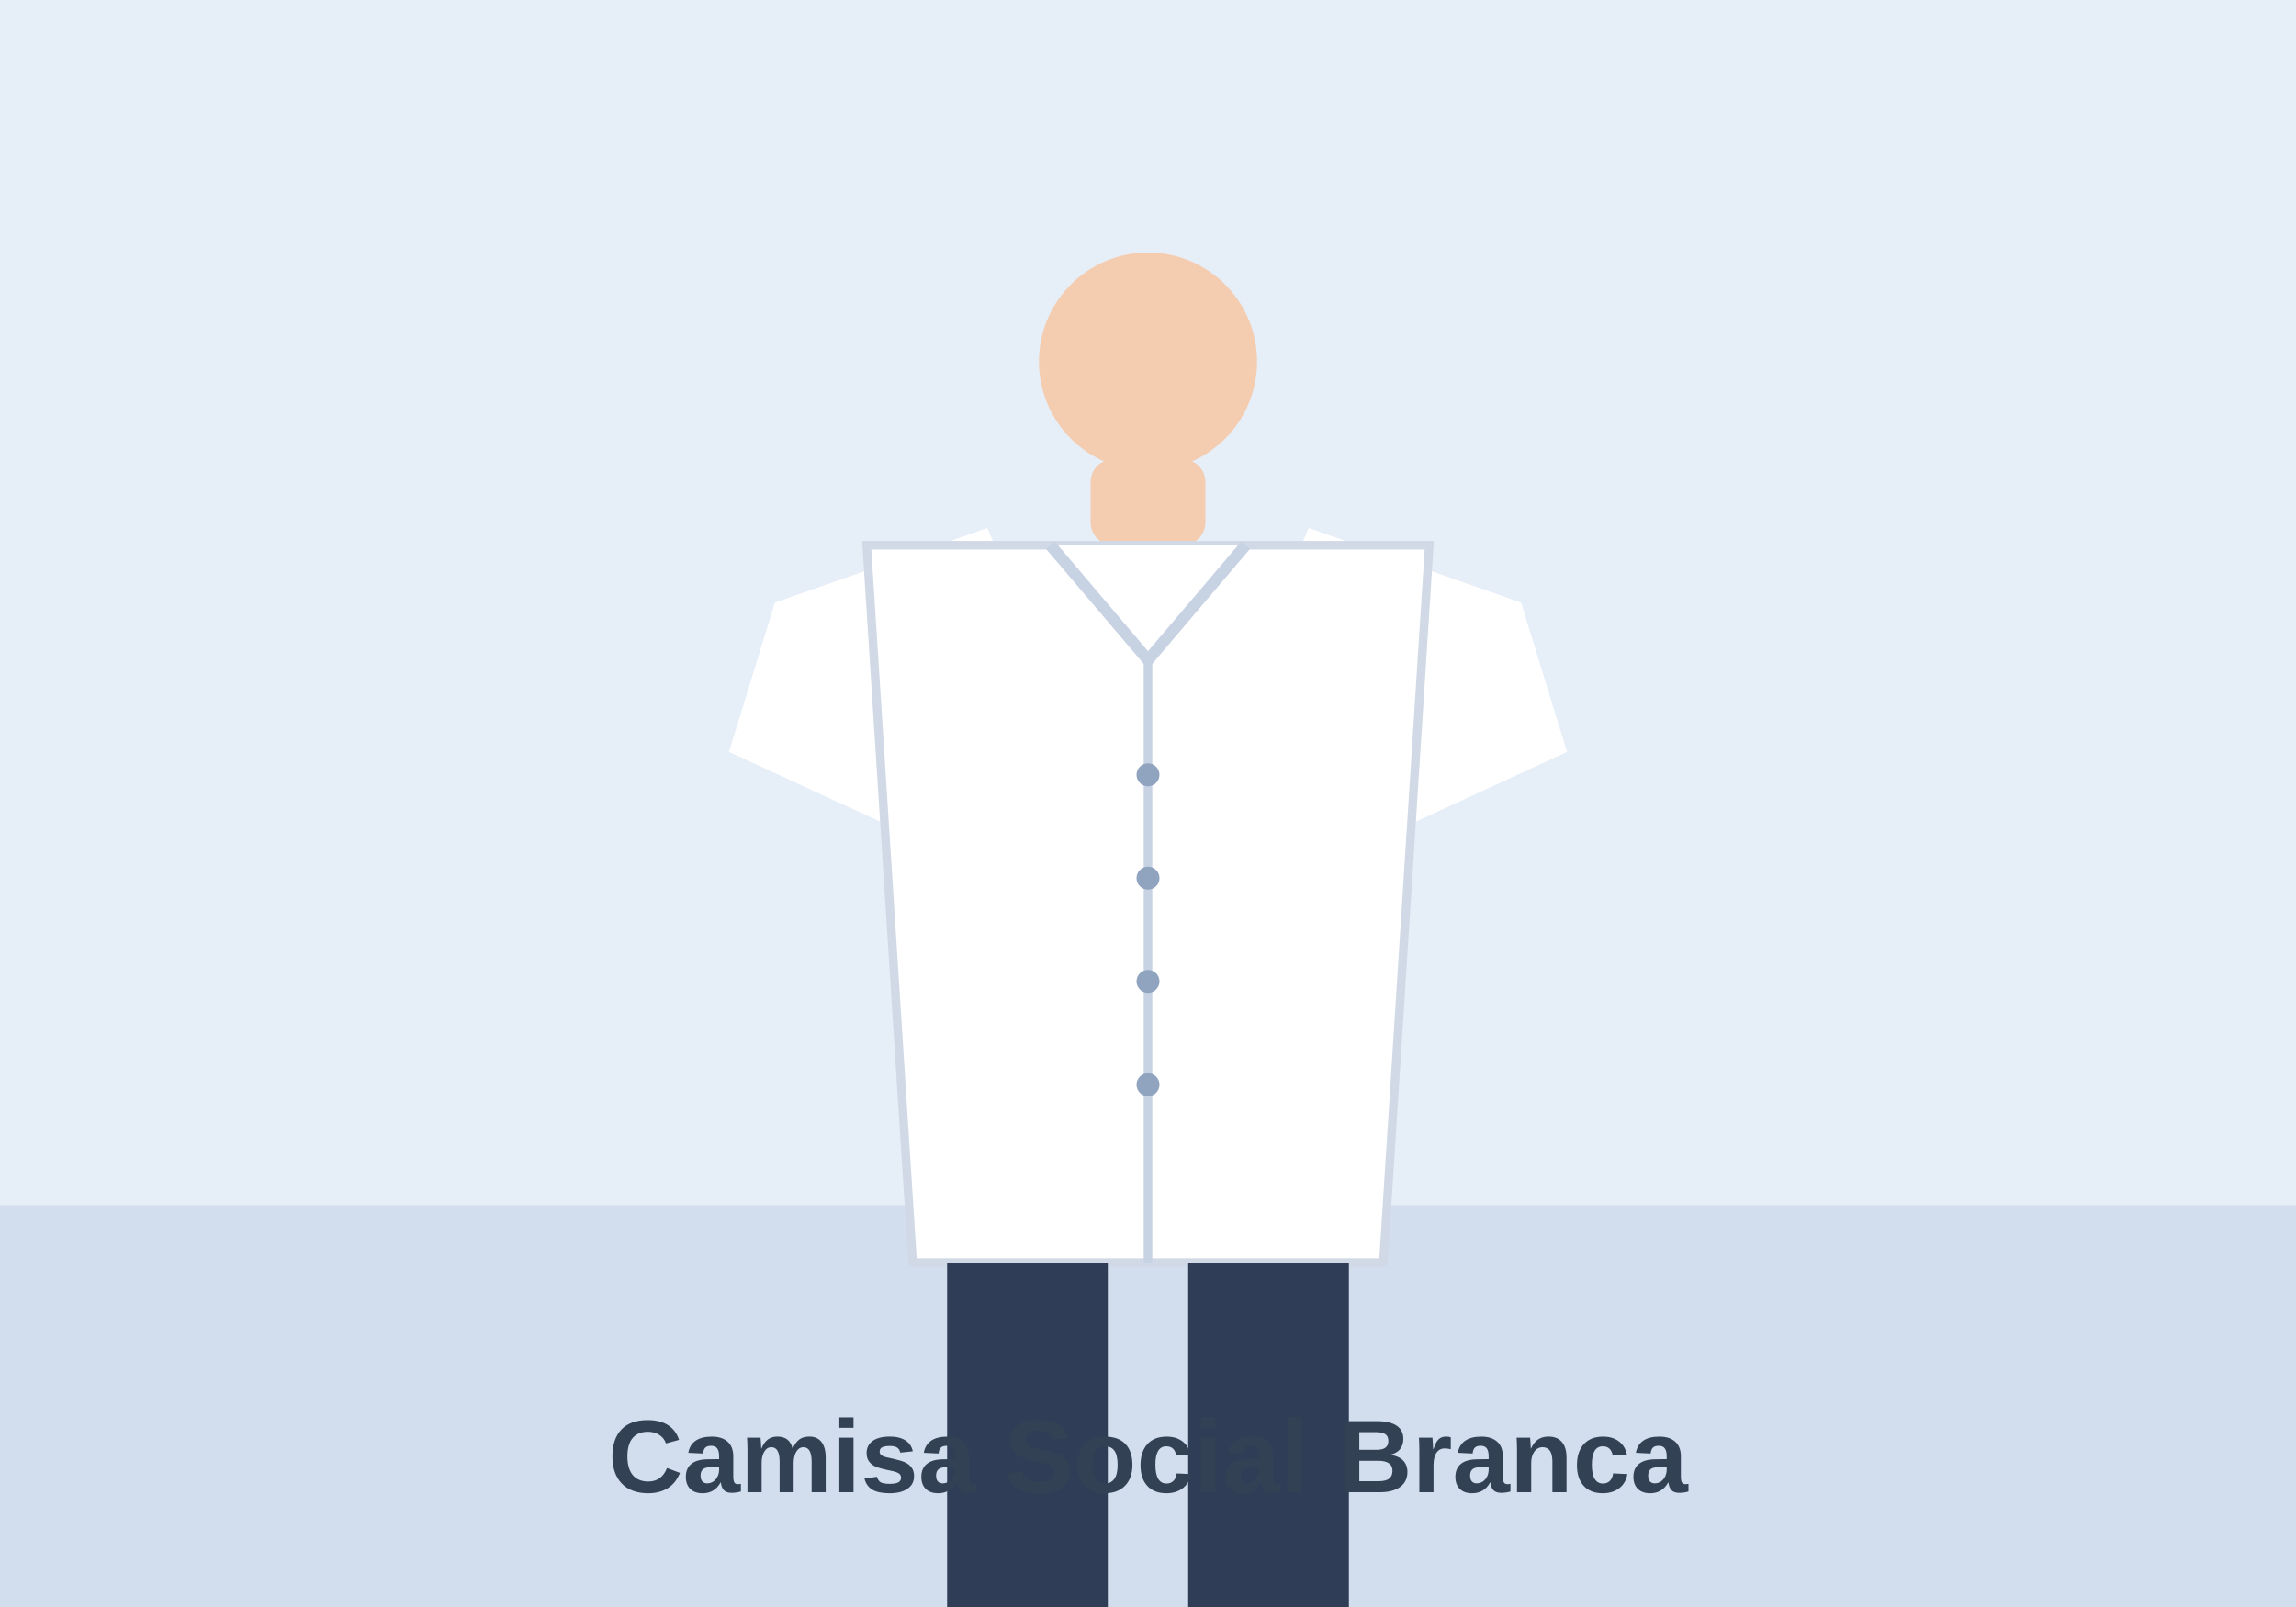
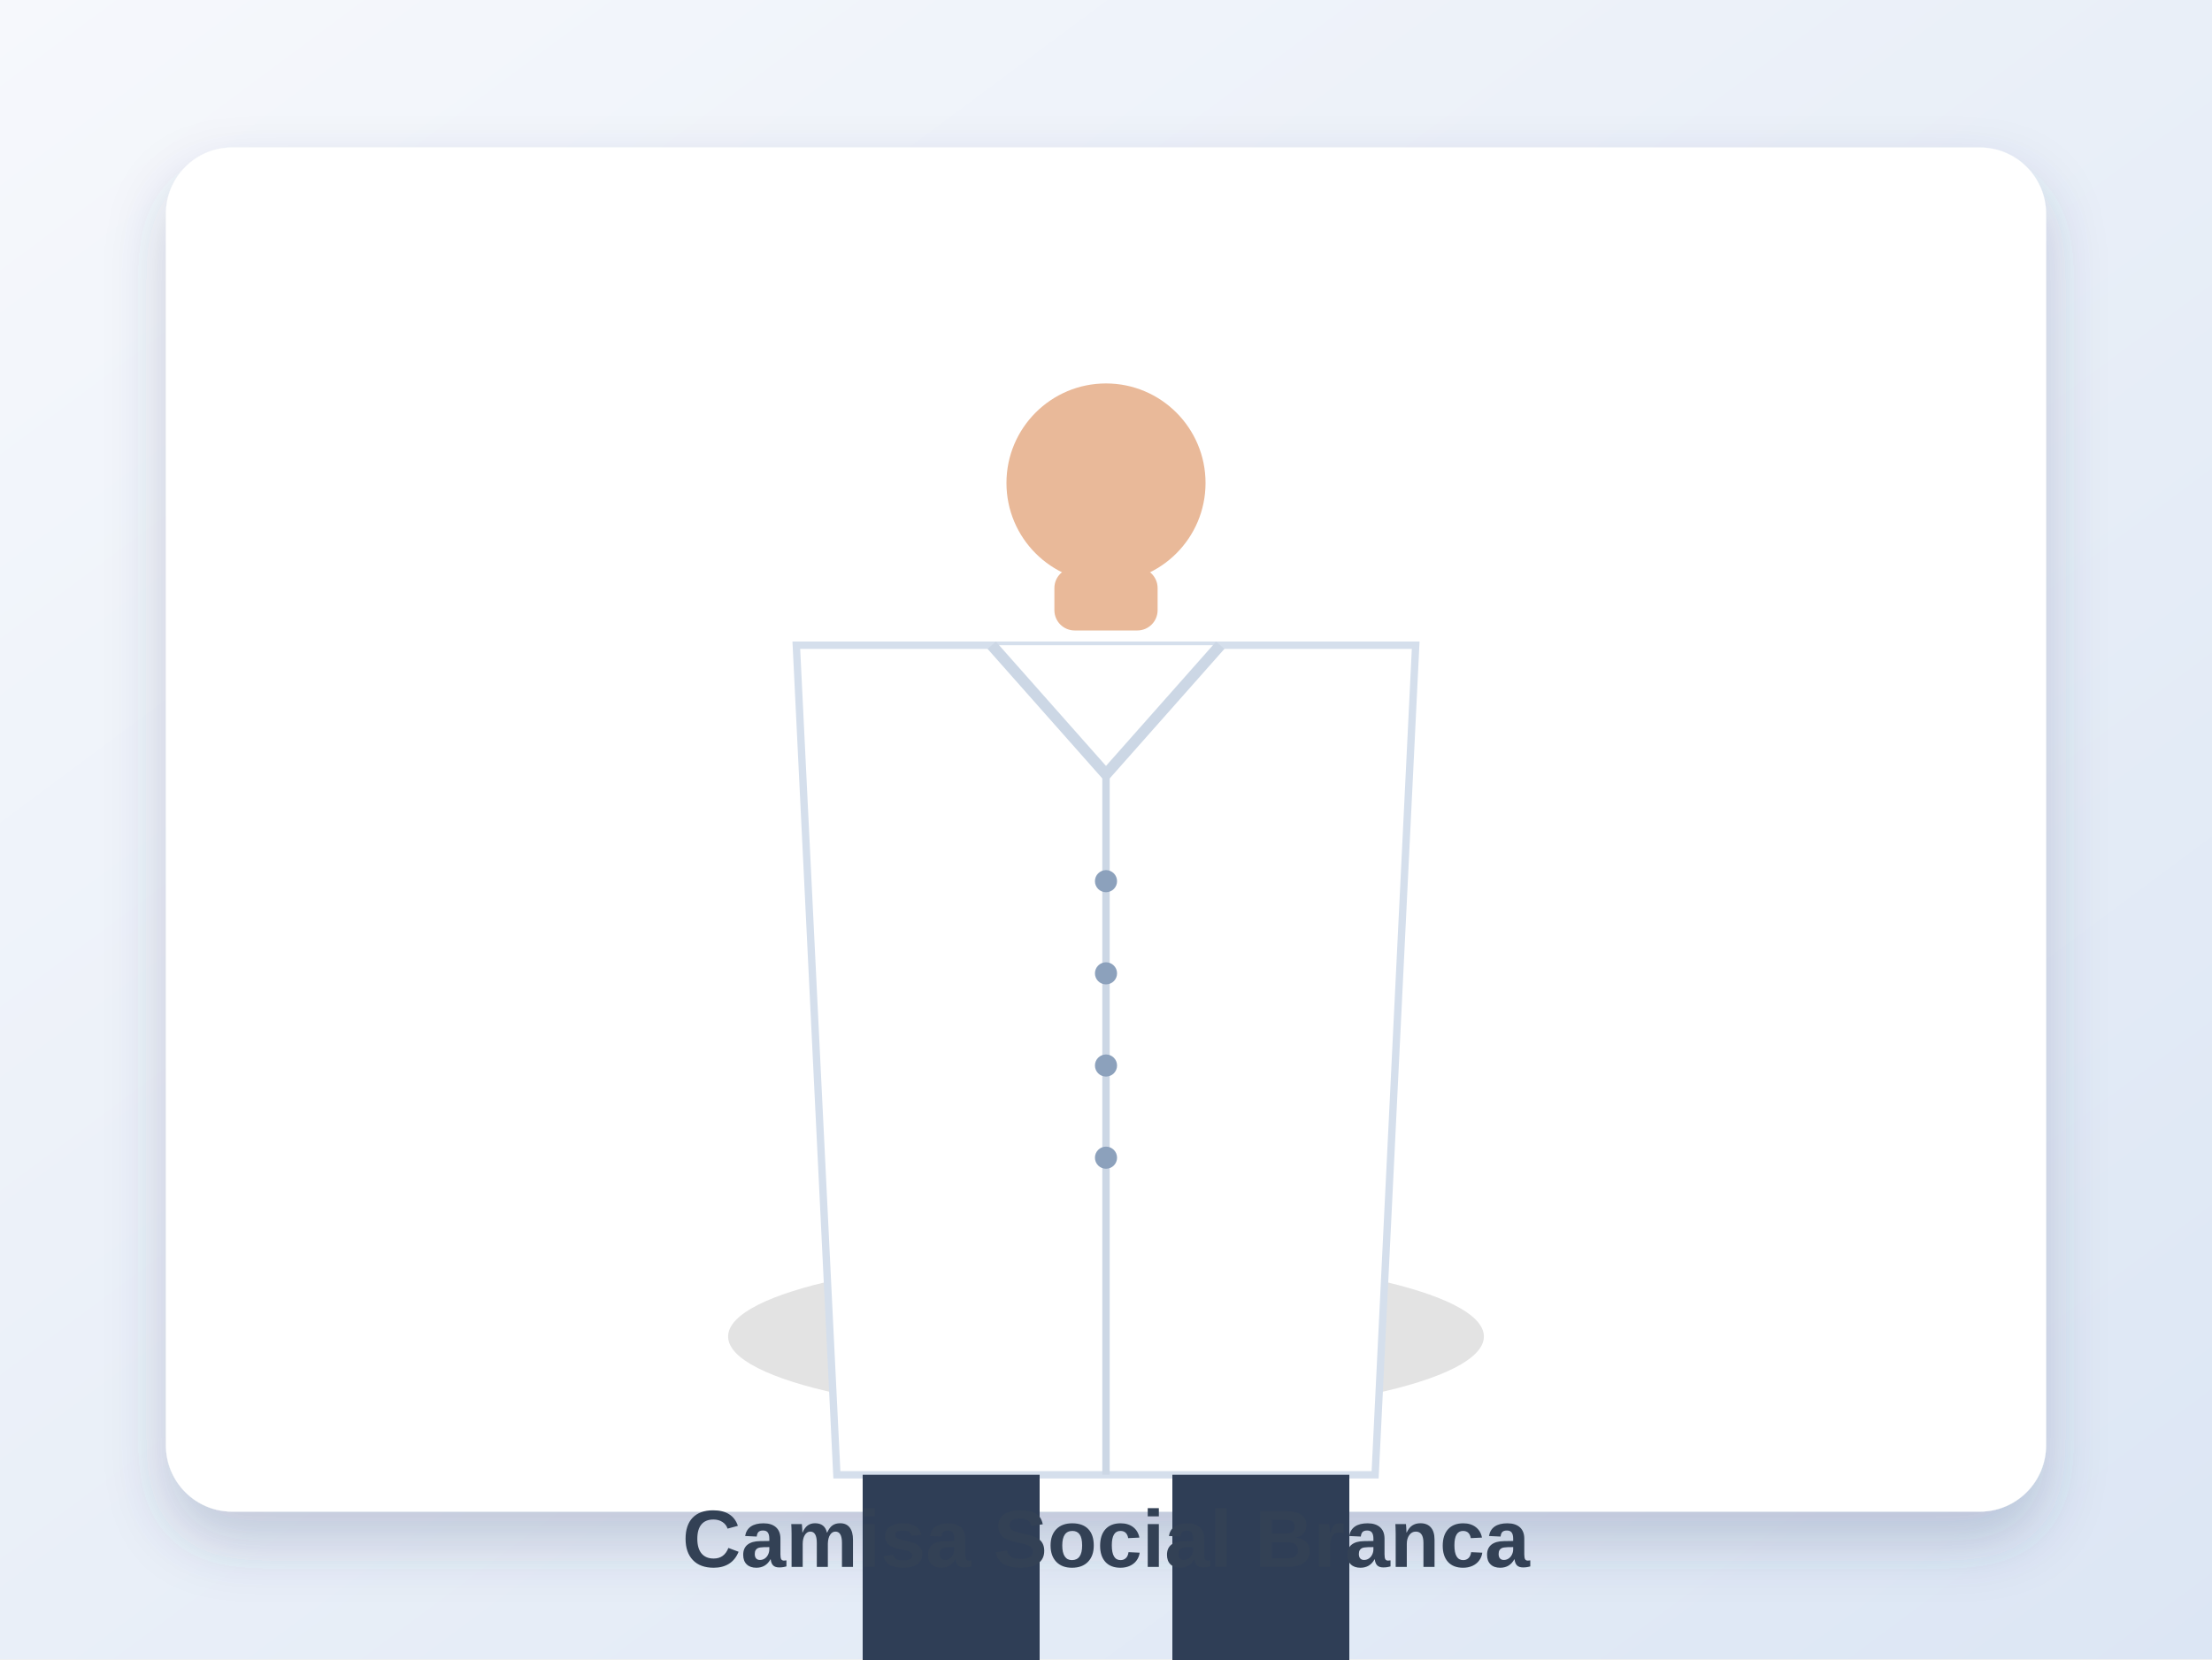
- <svg xmlns="http://www.w3.org/2000/svg" width="800" height="560" viewBox="0 0 800 560">
-   <rect width="800" height="560" fill="#e6eef8" />
-   <rect x="0" y="420" width="800" height="140" fill="#d2deee" />
-   <g transform="translate(400 84)">
-     <circle cx="0" cy="42" r="38" fill="#f4ccb0" />
-     <rect x="-20" y="76" width="40" height="30" rx="8" fill="#f4ccb0" />
-     <path d="M-130 126 L-56 100 L-32 156 L-68 214 L-146 178 Z" fill="#ffffff" />
-     <path d="M130 126 L56 100 L32 156 L68 214 L146 178 Z" fill="#ffffff" />
-     <path d="M-98 106 L98 106 L82 356 L-82 356 Z" fill="#ffffff" stroke="#d1d9e6" stroke-width="3" />
-     <path d="M-34 106 L0 146 L34 106" fill="#ffffff" stroke="#c7d2e3" stroke-width="4" />
-     <line x1="0" y1="146" x2="0" y2="356" stroke="#c7d2e3" stroke-width="3" />
-     <circle cx="0" cy="186" r="4" fill="#90a4bf" />
-     <circle cx="0" cy="222" r="4" fill="#90a4bf" />
-     <circle cx="0" cy="258" r="4" fill="#90a4bf" />
-     <circle cx="0" cy="294" r="4" fill="#90a4bf" />
-     <rect x="-70" y="356" width="56" height="164" fill="#2f3e56" />
-     <rect x="14" y="356" width="56" height="164" fill="#2f3e56" />
+ <svg xmlns="http://www.w3.org/2000/svg" width="1200" height="900" viewBox="0 0 1200 900">
+   <defs>
+     <linearGradient id="bg" x1="0" y1="0" x2="1" y2="1">
+       <stop offset="0%" stop-color="#f6f8fc" />
+       <stop offset="100%" stop-color="#dce6f4" />
+     </linearGradient>
+     <filter id="shadow" x="-30%" y="-30%" width="160%" height="170%">
+       <feDropShadow dx="0" dy="16" stdDeviation="16" flood-color="#2f466e" flood-opacity="0.22" />
+     </filter>
+   </defs>
+   <rect width="1200" height="900" fill="url(#bg)" />
+   <rect x="90" y="80" width="1020" height="740" rx="36" fill="#ffffff" filter="url(#shadow)" />
+   <ellipse cx="600" cy="725" rx="205" ry="44" fill="#000" opacity="0.11" />
+   <g transform="translate(600 190)">
+     <circle cx="0" cy="72" r="54" fill="#e9b999" />
+     <rect x="-28" y="118" width="56" height="34" rx="11" fill="#e9b999" />
+     <path d="M-230 220 L-110 162 L-56 252 L-122 336 L-248 280 Z" fill="#ffffff" />
+     <path d="M230 220 L110 162 L56 252 L122 336 L248 280 Z" fill="#ffffff" />
+     <path d="M-168 160 L168 160 L146 610 L-146 610 Z" fill="#ffffff" stroke="#d5dfec" stroke-width="4" />
+     <path d="M-62 160 L0 230 L62 160" fill="#ffffff" stroke="#ccd7e5" stroke-width="6" />
+     <line x1="0" y1="230" x2="0" y2="610" stroke="#ccd7e5" stroke-width="4" />
+     <circle cx="0" cy="288" r="6" fill="#8ca1bc" />
+     <circle cx="0" cy="338" r="6" fill="#8ca1bc" />
+     <circle cx="0" cy="388" r="6" fill="#8ca1bc" />
+     <circle cx="0" cy="438" r="6" fill="#8ca1bc" />
+     <rect x="-132" y="610" width="96" height="214" fill="#2f3e56" />
+     <rect x="36" y="610" width="96" height="214" fill="#2f3e56" />
  </g>
-   <text x="400" y="520" text-anchor="middle" fill="#334155" font-size="36" font-family="Arial" font-weight="700">Camisa Social Branca</text>
+   <text x="600" y="850" text-anchor="middle" font-family="Arial" font-size="44" font-weight="700" fill="#334155">Camisa Social Branca</text>
</svg>
